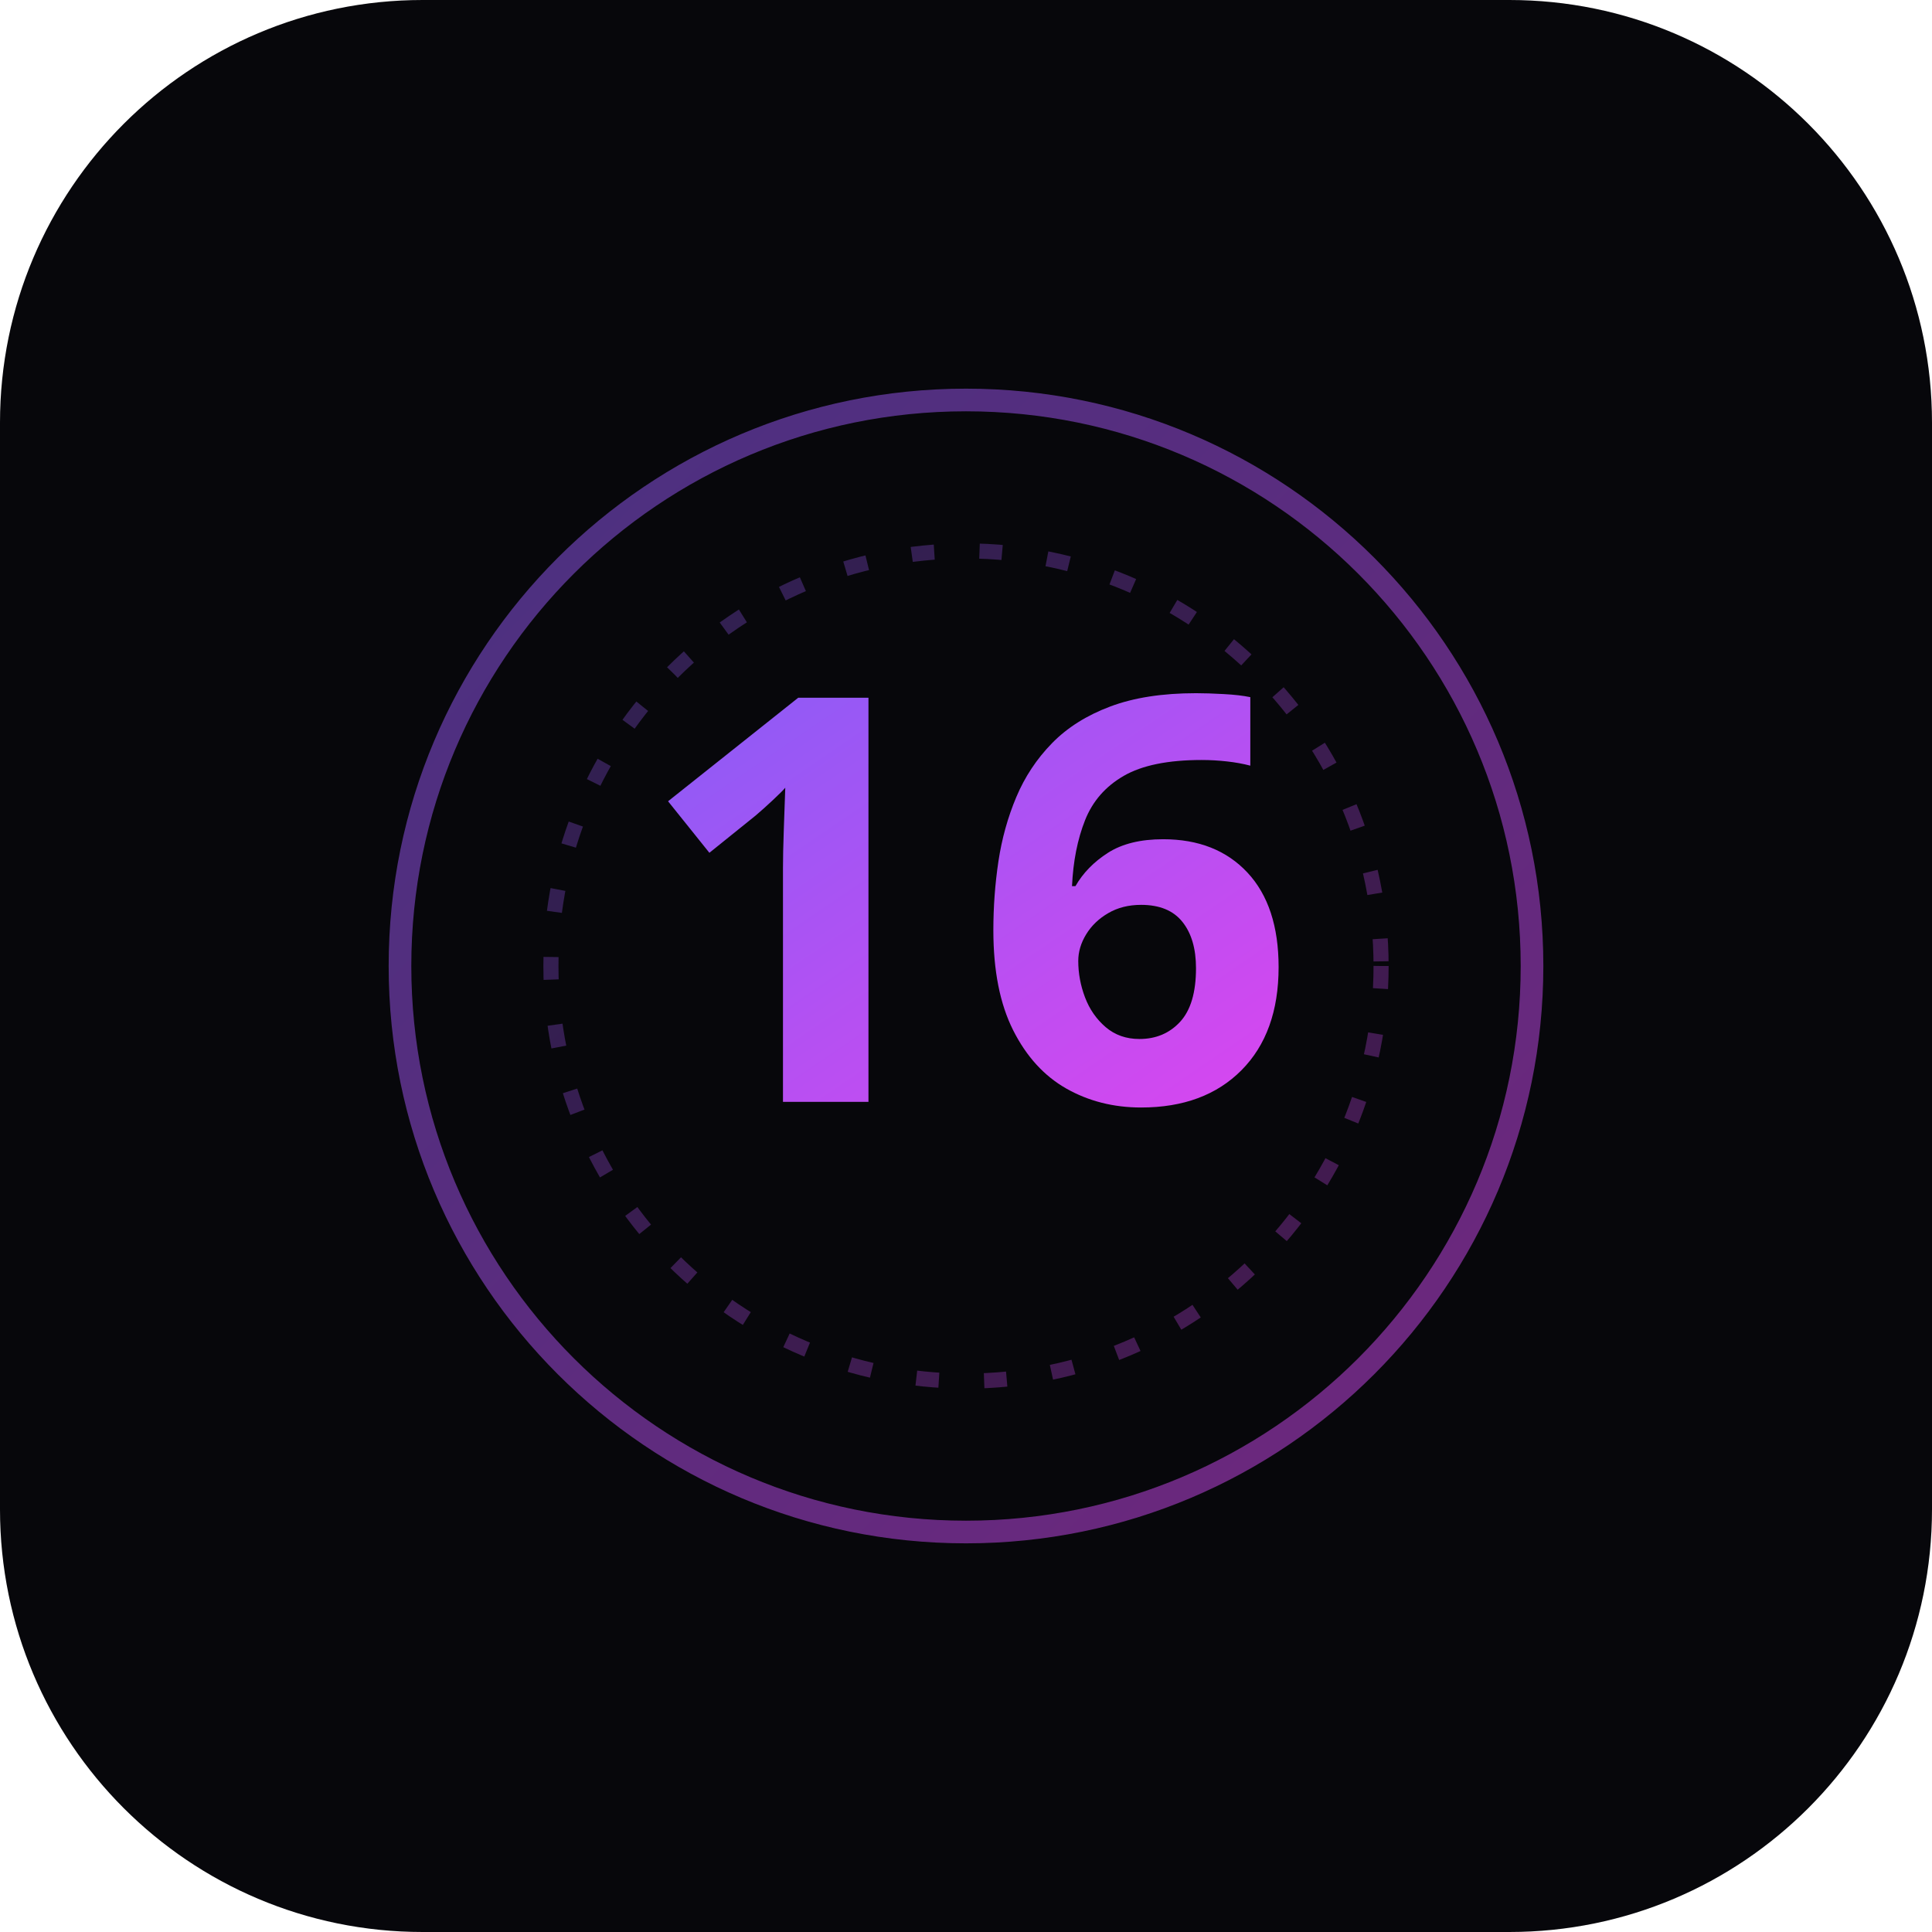
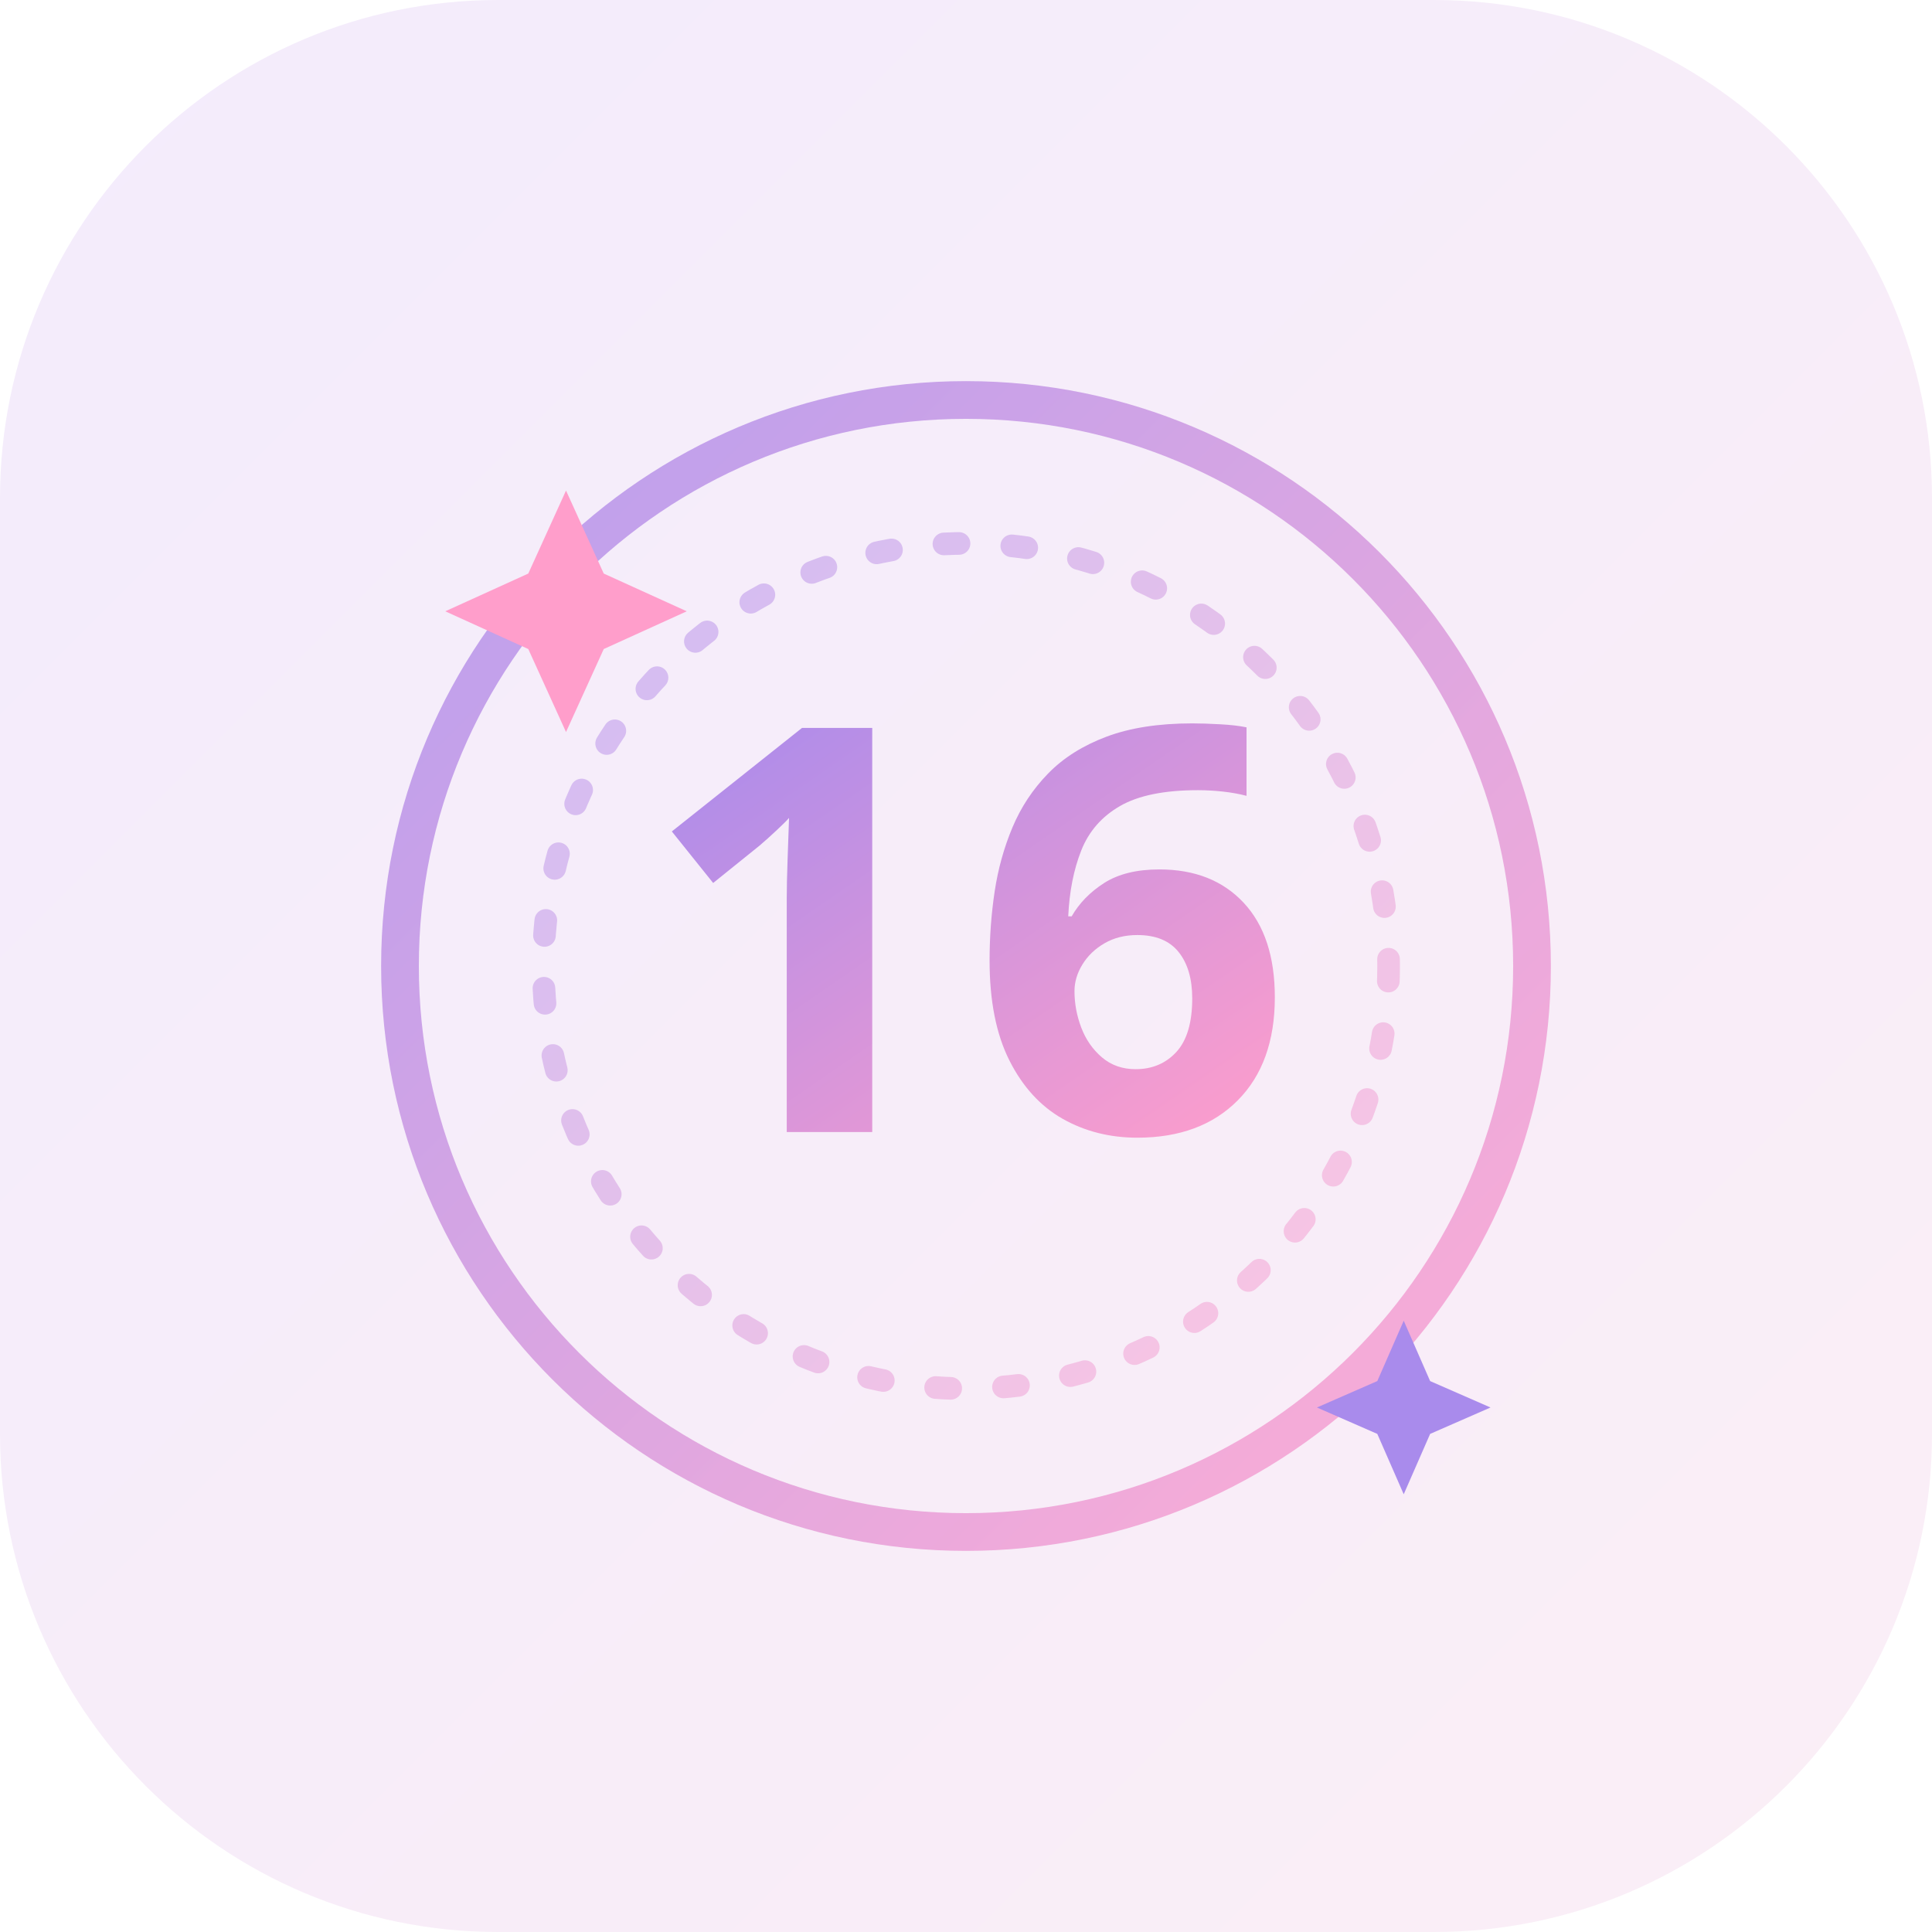
<svg xmlns="http://www.w3.org/2000/svg" width="512" height="512" viewBox="0 0 512 512">
  <defs>
    <linearGradient id="g" x1="0" y1="0" x2="1" y2="1">
-       <stop offset="0" stop-color="#8b5cf6" />
-       <stop offset="1" stop-color="#d946ef" />
+       <stop offset="0" stop-color="#a98bec" />
+       <stop offset="1" stop-color="#ff9ecb" />
+     </linearGradient>
+     <linearGradient id="bg" x1="0" y1="0" x2="1" y2="1">
+       <stop offset="0" stop-color="#f3ecfc" />
+       <stop offset="1" stop-color="#fbeef6" />
    </linearGradient>
  </defs>
-   <rect width="512" height="512" rx="112" fill="#07070b" />
-   <circle cx="256" cy="256" r="150" fill="none" stroke="url(#g)" stroke-width="6" opacity="0.5" />
-   <circle cx="256" cy="256" r="110" fill="none" stroke="url(#g)" stroke-width="4" opacity="0.3" stroke-dasharray="6 12" />
-   <text x="256" y="292" text-anchor="middle" font-family="'Space Grotesk', sans-serif" font-size="150" font-weight="700" fill="url(#g)" letter-spacing="4">16</text>
+   <rect width="512" height="512" rx="132" fill="url(#bg)" />
+   <circle cx="256" cy="256" r="150" fill="none" stroke="url(#g)" stroke-width="10" opacity="0.8" />
+   <circle cx="256" cy="256" r="112" fill="none" stroke="url(#g)" stroke-width="6" opacity="0.5" stroke-dasharray="4 14" stroke-linecap="round" />
+   <text x="256" y="300" text-anchor="middle" font-family="'Fredoka','Zen Maru Gothic',sans-serif" font-size="150" font-weight="700" fill="url(#g)" letter-spacing="2">16</text>
+   <path d="M150 130 l10 22 22 10 -22 10 -10 22 -10 -22 -22 -10 22 -10 z" fill="#ff9ecb" />
+   <path d="M372 350 l7 16 16 7 -16 7 -7 16 -7 -16 -16 -7 16 -7 z" fill="#a98bec" />
</svg>
